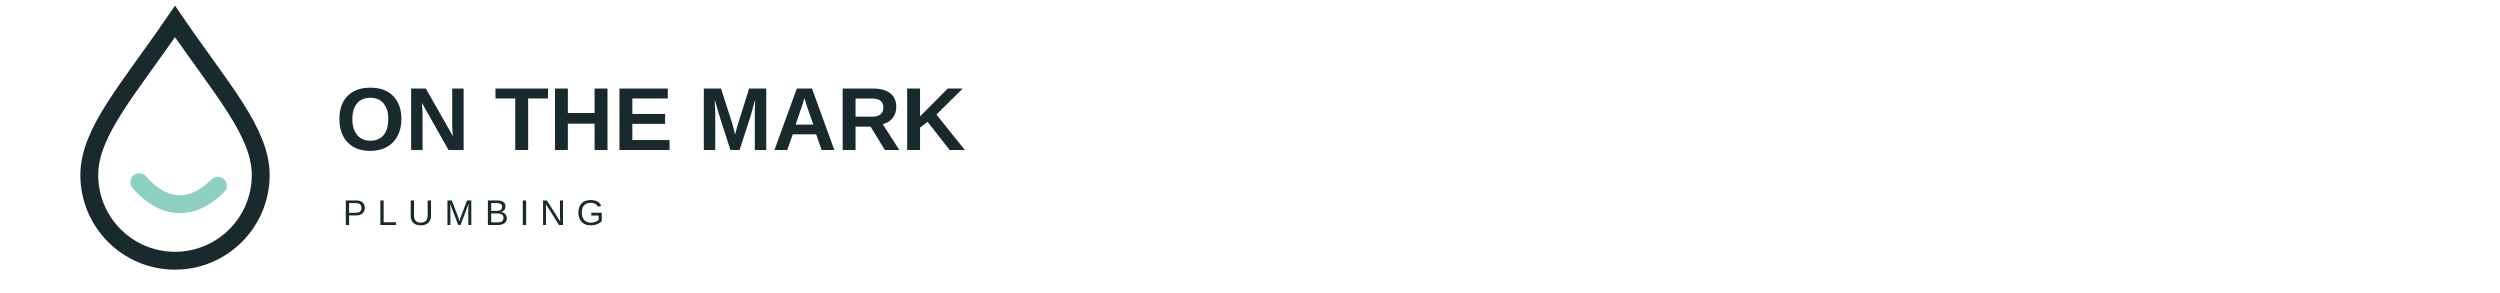
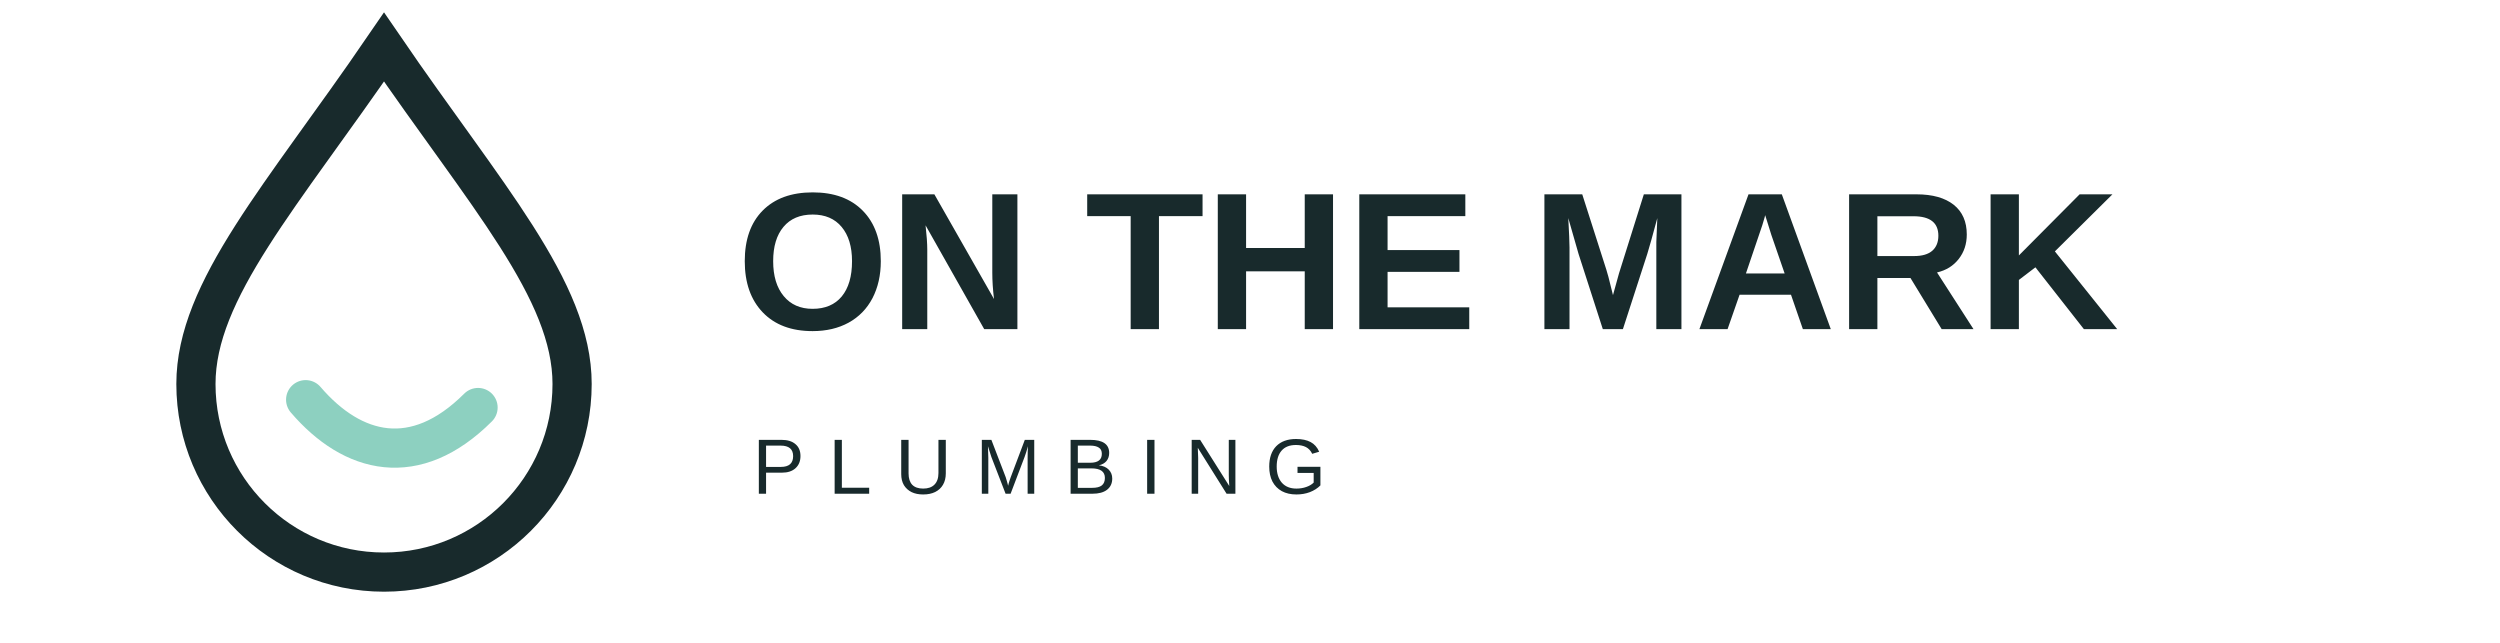
- <svg xmlns="http://www.w3.org/2000/svg" viewBox="0 0 700 82" role="img" aria-label="On the Mark Plumbing and Gas Services, LLC logo concept C">
+ <svg xmlns="http://www.w3.org/2000/svg" viewBox="0 0 319 82" role="img" aria-label="On the Mark Plumbing and Gas Services, LLC logo concept C">
  <path d="M49 6c-13 19-24 31-24 43a24 24 0 0 0 48 0C73 37 62 25 49 6Z" fill="none" stroke="#182a2c" stroke-width="5" />
  <path d="M39 51c6 7 14 9 22 1" fill="none" stroke="#8dd0c0" stroke-width="5" stroke-linecap="round" />
  <text x="94" y="42" fill="#182a2c" font-family="Arial,sans-serif" font-size="25" font-weight="800">ON THE MARK</text>
  <text x="96" y="63" fill="#182a2c" font-family="Arial,sans-serif" font-size="10" letter-spacing="3">PLUMBING</text>
</svg>
